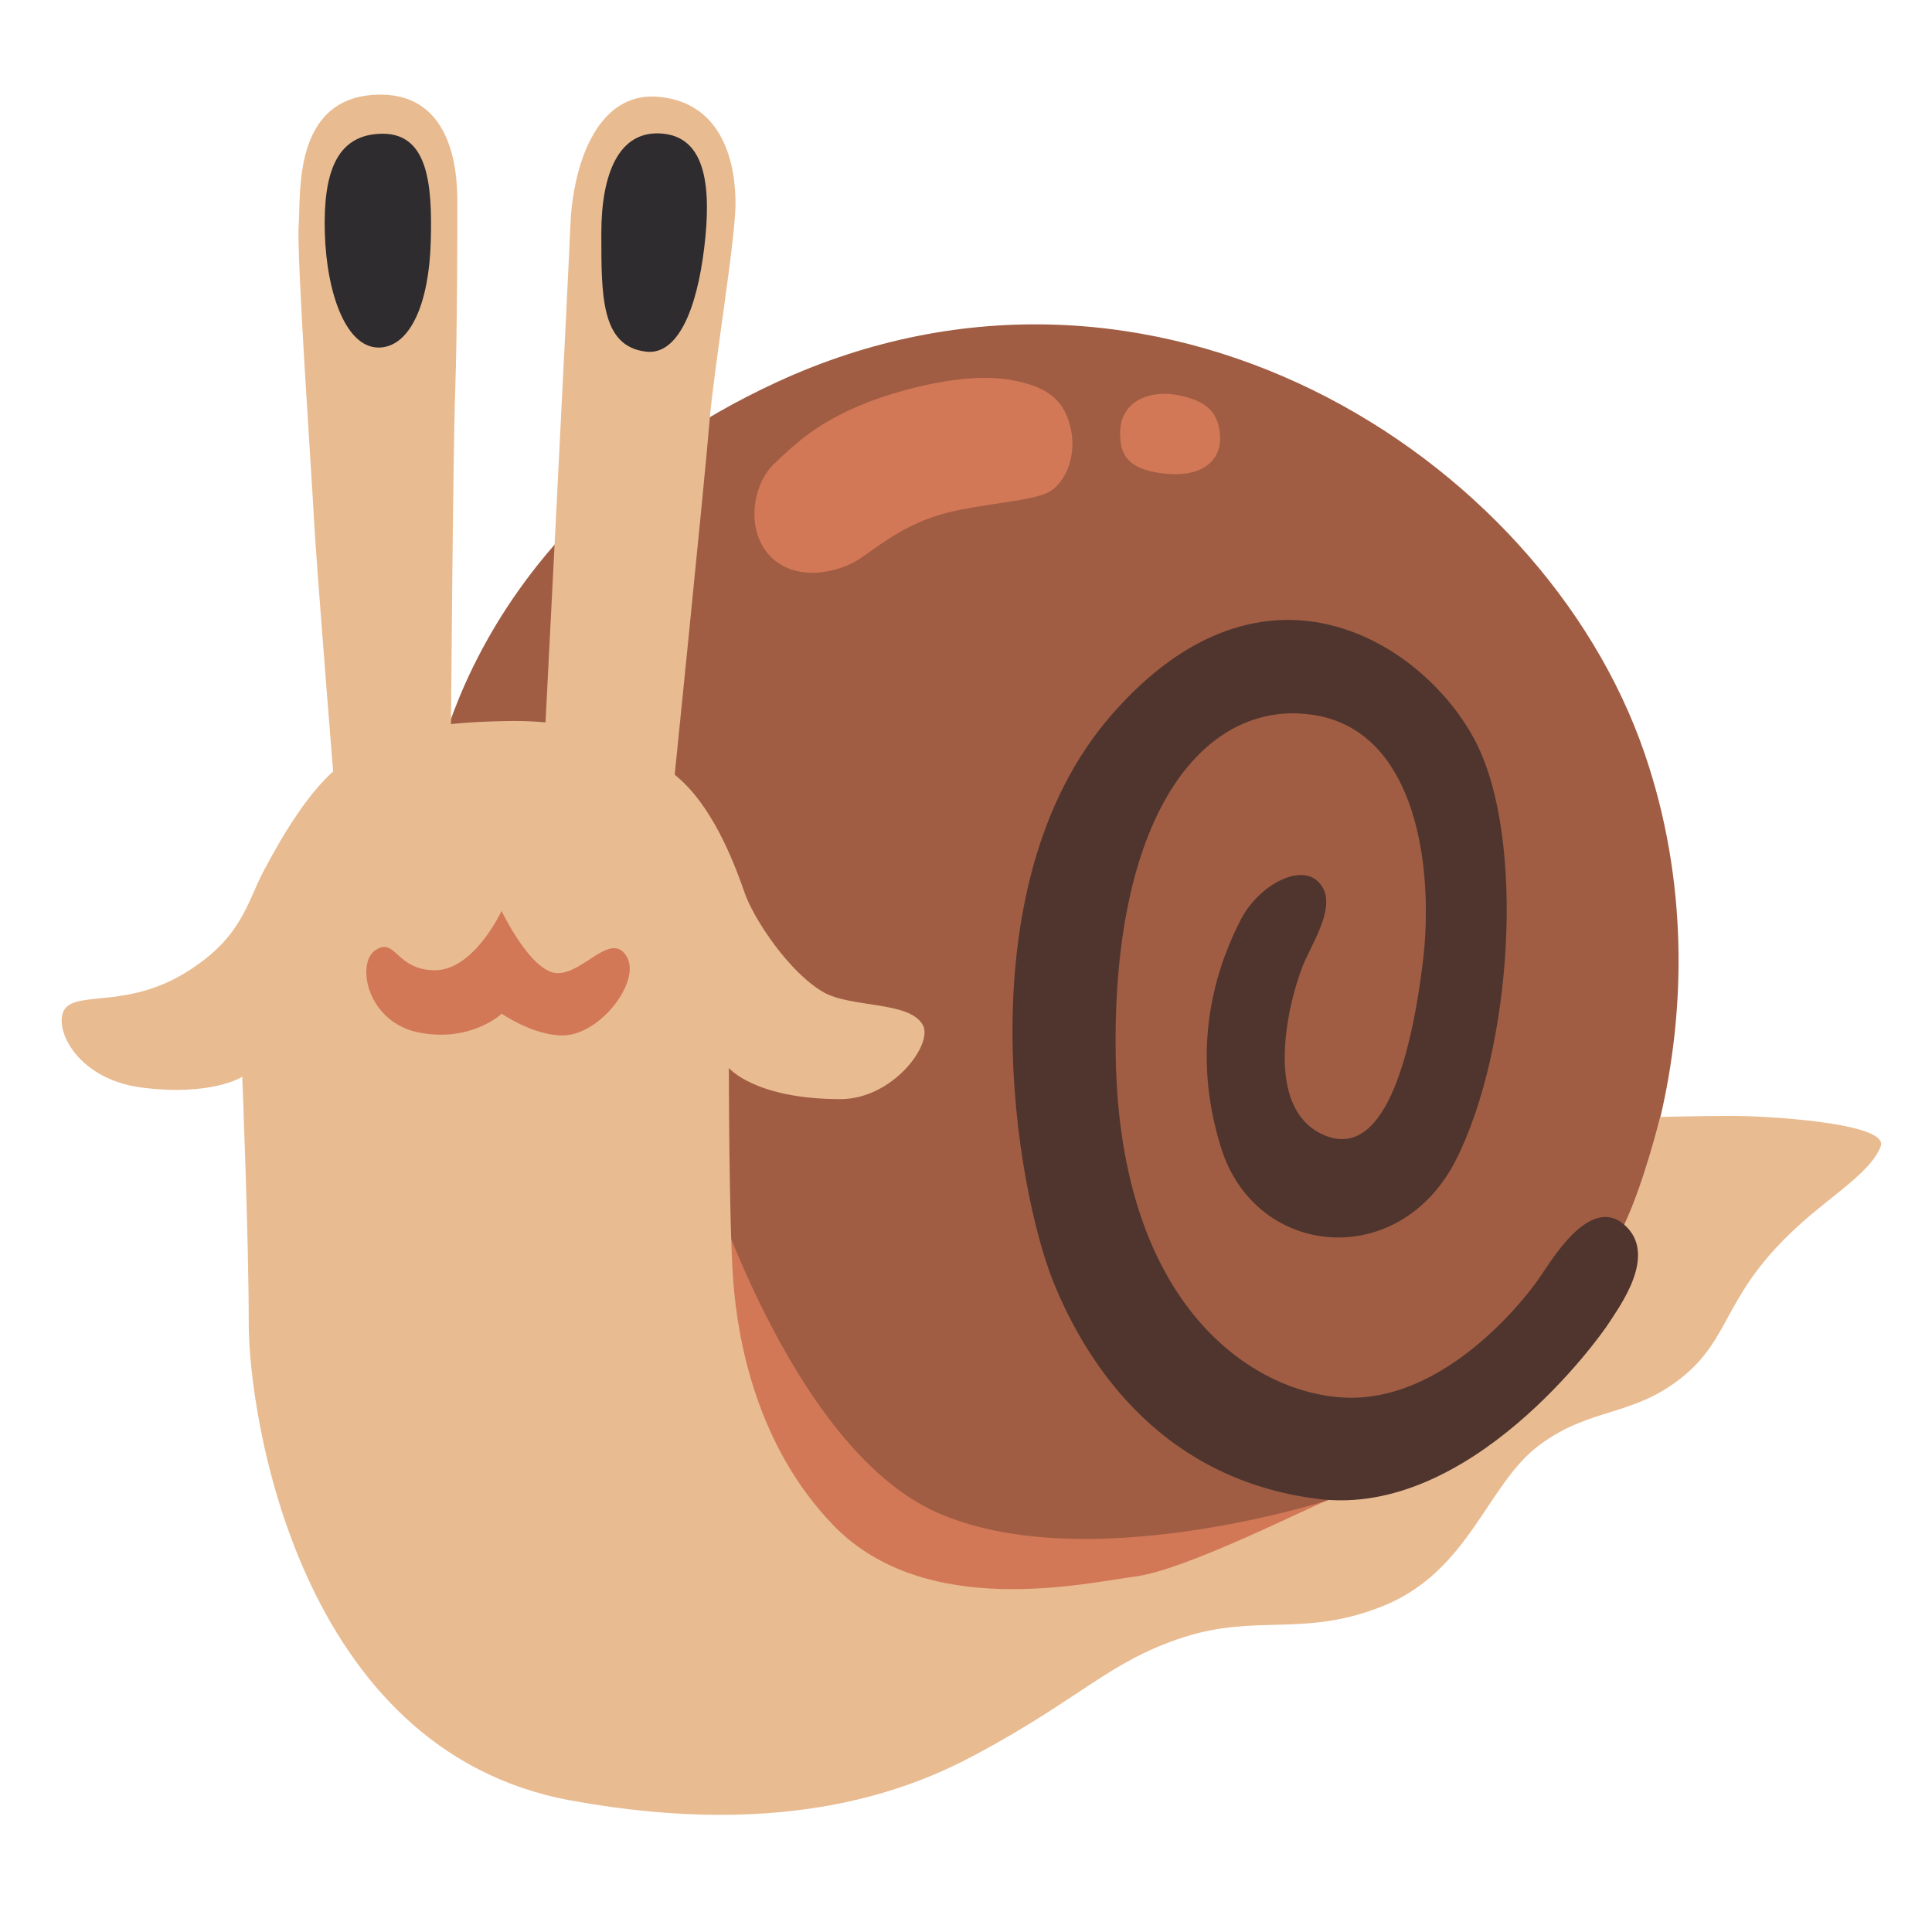
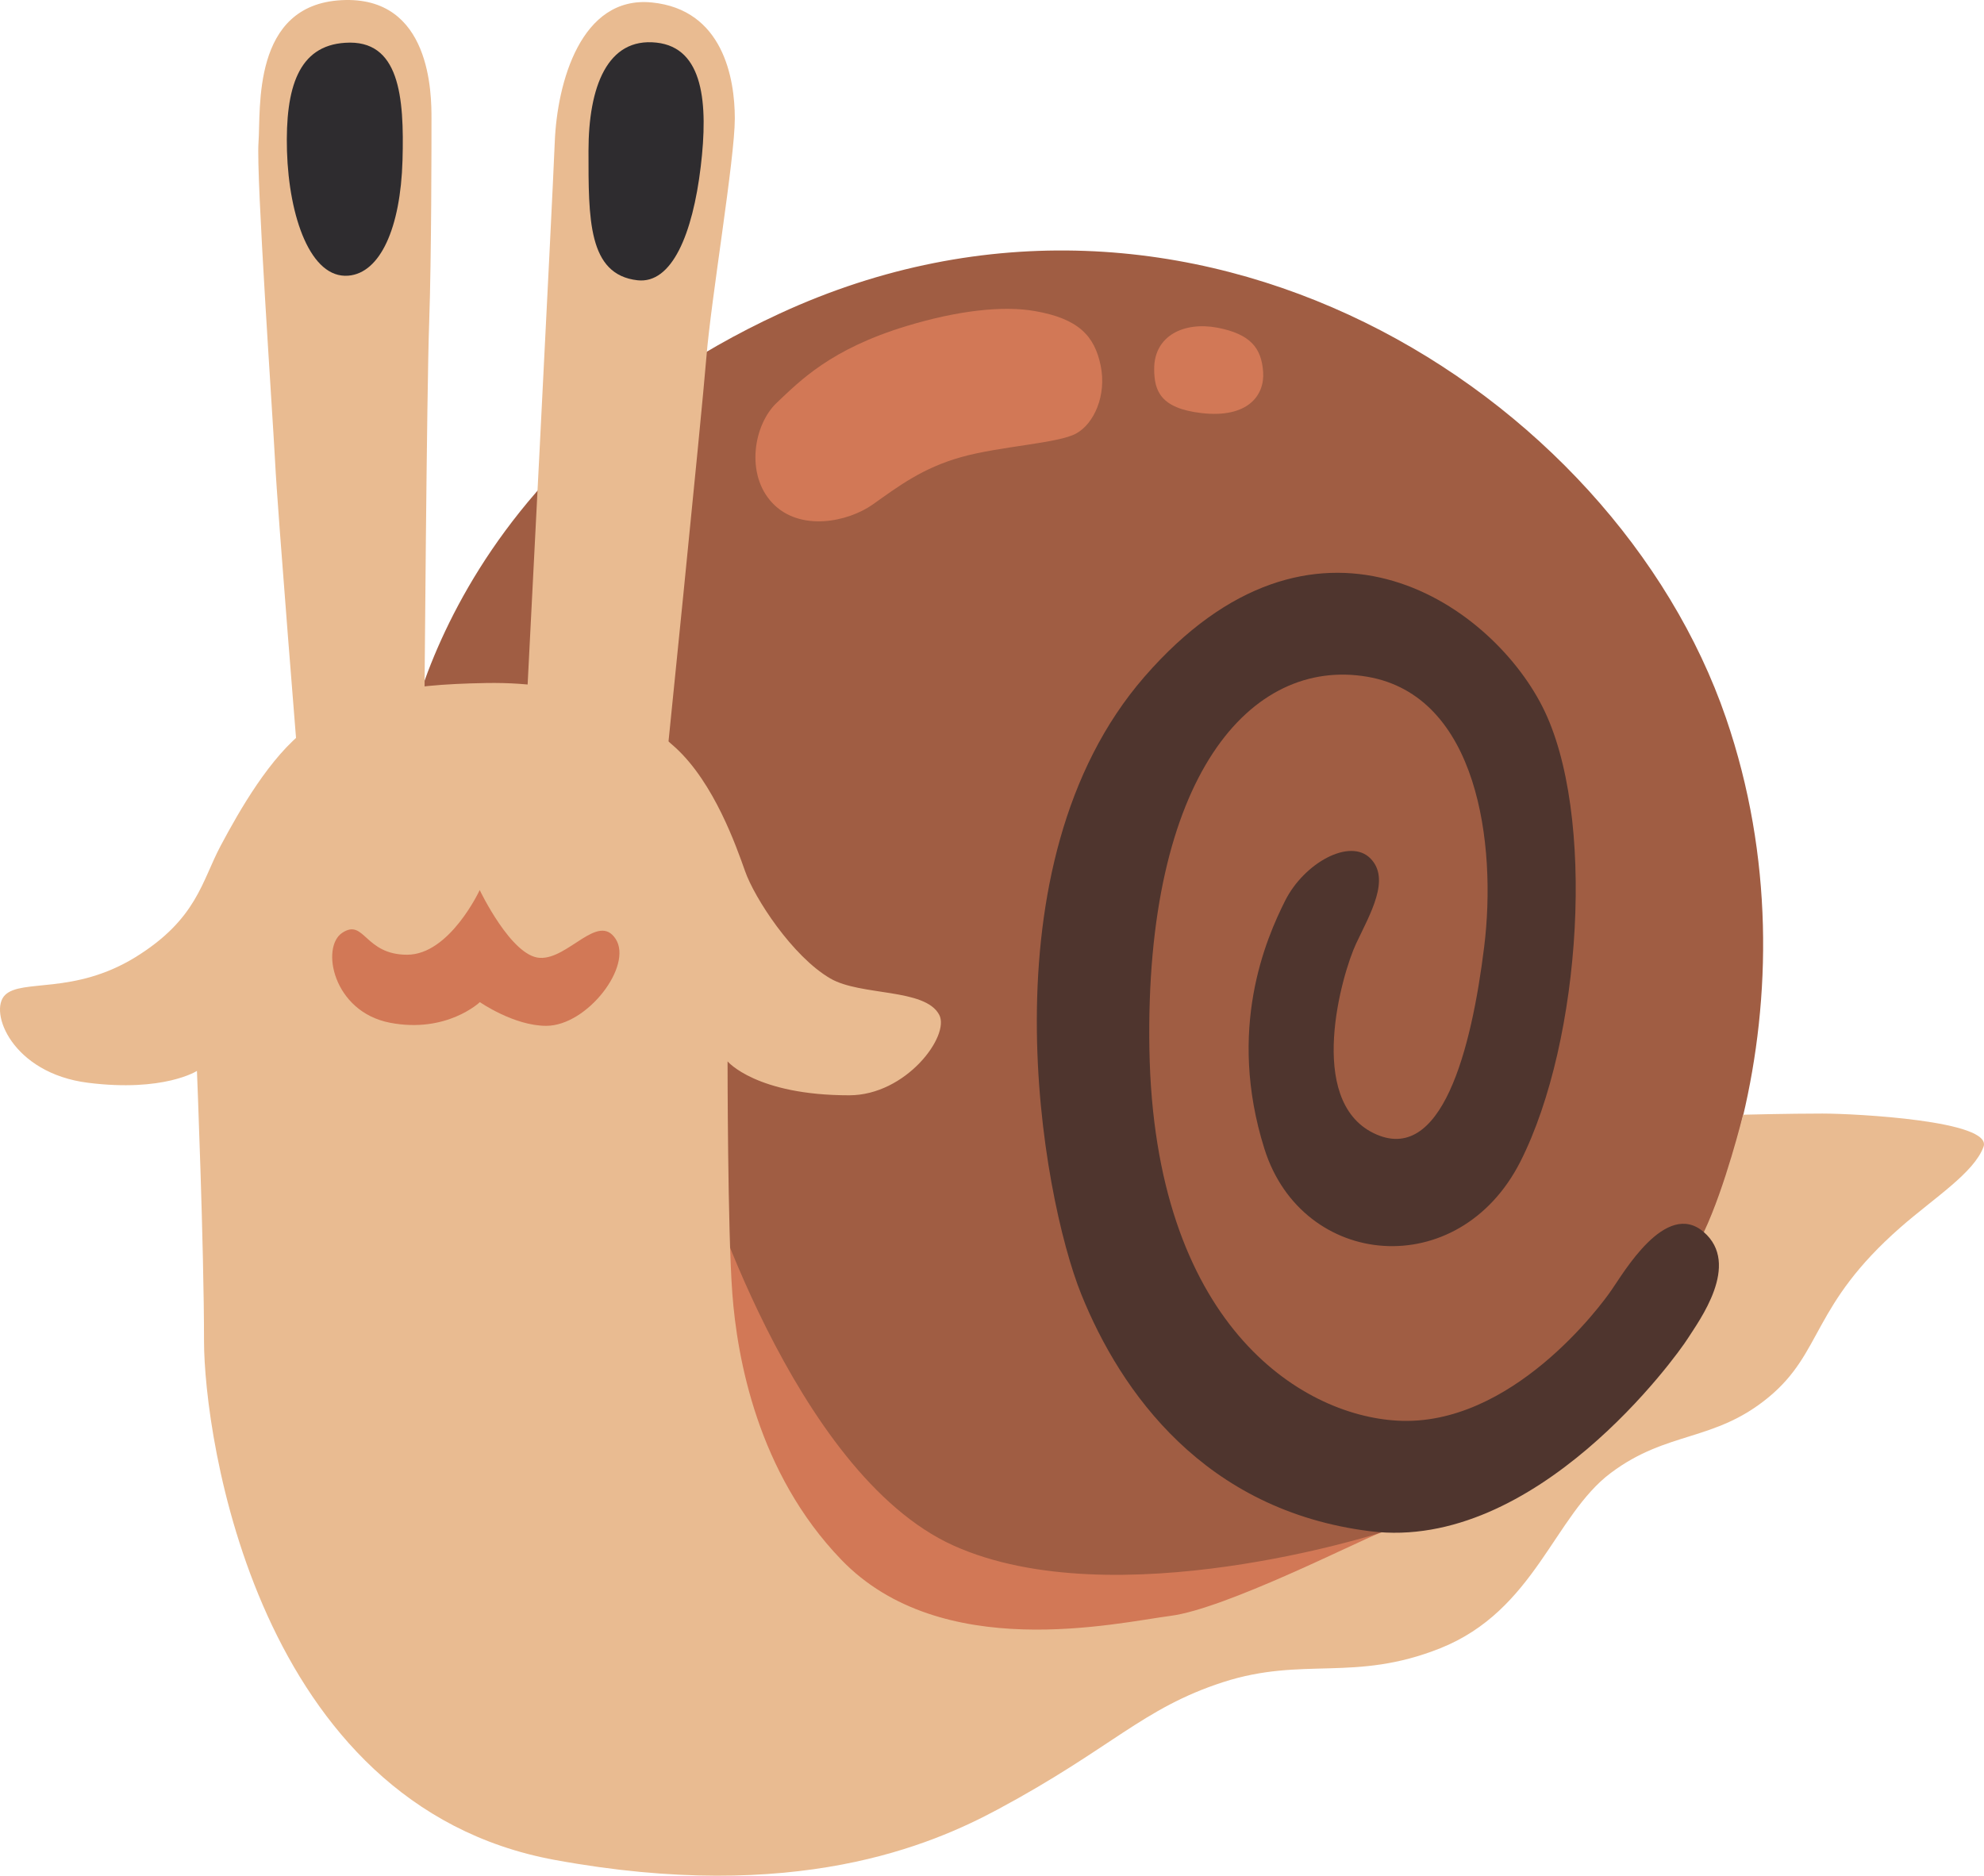
- <svg xmlns="http://www.w3.org/2000/svg" version="1.1" id="Layer_3" x="0px" y="0px" viewBox="0 0 128 128" style="enable-background:new 0 0 128 128;" xml:space="preserve">
-   <path style="fill:#A05D43;" d="M28.43,53.34c0,0,1.67-18.16,23.03-28.02c24.95-11.52,50.69,4.77,57.49,24.57  c5.81,16.91-0.67,34.36-7.2,40.12s-15.16,20.54-42.23,19.39C32.46,108.24,23.05,67.93,28.43,53.34z" />
-   <path style="fill:#D27856;" d="M49.93,102.48c3.95,4.1,15.93,7.1,26.68,3.65c10.75-3.45,11.32-6.72,11.32-6.72  s-16.12,5.18-25.91,0.77c-9.79-4.41-15.36-23.03-15.36-23.03S39.75,91.92,49.93,102.48z" />
-   <path style="fill:#E9BB91;" d="M22.67,50.61c-2.17,1.63-4.03,4.89-5.18,7.05c-1.15,2.16-1.44,4.46-5.18,6.77  c-3.74,2.3-6.91,1.3-7.92,2.3s0.43,4.75,5.04,5.33c4.61,0.58,6.62-0.72,6.62-0.72s0.43,10.65,0.43,16.41s3.17,28.2,21.31,31.53  c14.64,2.69,22.89-0.91,26.92-3.07c6.92-3.71,8.78-6.14,13.68-7.73c4.89-1.58,7.98,0.02,13.2-2.06c5.76-2.3,6.91-8.06,10.36-10.65  c3.45-2.59,6.29-1.87,9.6-4.61c3.31-2.74,2.59-5.57,8.01-10.32c2.07-1.81,4.46-3.31,5.04-4.89c0.58-1.58-7.77-2.02-9.79-2.02  c-2.02,0-4.82,0.07-4.82,0.07s-1.08,4.39-2.38,7.13c-1.3,2.74-10.51,15.12-13.39,16.41c-2.88,1.3-4.8,1.3-6.29,1.87  c-1.49,0.58-9.41,4.61-12.72,5.04c-3.31,0.43-13.93,2.9-20.01-3.41c-5.09-5.28-6.33-12.28-6.62-16.17  c-0.29-3.89-0.29-14.11-0.29-14.11s1.73,2.06,7.39,2.06c3.46,0,6.14-3.62,5.47-4.89c-0.86-1.63-4.77-1.13-6.62-2.21  c-2.3-1.34-4.61-4.89-5.18-6.53c-0.54-1.52-1.87-5.33-4.22-7.49c-2.42-2.22-5.85-4.03-11.52-3.93  C28.43,47.86,25.55,48.45,22.67,50.61z" />
-   <path style="fill:#E9BB91;" d="M44.41,54.21c0,0,2.3-22.6,2.59-26.2c0.29-3.6,1.73-12.09,1.73-14.54s-0.72-6.62-5.04-7.05  s-5.76,4.89-5.9,8.49c-0.14,3.6-1.73,34.55-1.73,34.55l-6.19-0.14c0,0,0.14-19.43,0.29-23.46c0.14-4.03,0.14-10.94,0.14-12.38  s0-7.49-5.47-7.2c-5.47,0.29-4.89,6.62-5.04,8.64s0.86,16.55,1.01,19.43c0.14,2.88,1.44,18.86,1.44,18.86L44.41,54.21z" />
-   <path style="fill:#D27856;" d="M33.23,60.35c0,0-1.82,3.93-4.41,3.93s-2.59-2.21-3.93-1.34c-1.34,0.86-0.58,4.8,2.88,5.47  c3.45,0.67,5.47-1.25,5.47-1.25s2.07,1.44,4.03,1.44c2.5,0,5.28-3.65,4.22-5.28c-1.06-1.63-2.88,1.25-4.61,1.15  C35.15,64.38,33.23,60.35,33.23,60.35z" />
-   <path style="fill:#D27856;" d="M59.2,26.07c-4.65,1.4-6.52,3.35-7.92,4.67c-1.4,1.32-1.92,4.34-0.27,6.09  c1.65,1.75,4.57,1.18,6.12,0.08c1.55-1.1,3.01-2.21,5.37-2.87c2.35-0.66,5.89-0.83,6.97-1.43c1.08-0.59,1.86-2.31,1.49-4.12  c-0.37-1.82-1.36-2.86-4-3.32C65,24.83,62.28,25.14,59.2,26.07z" />
-   <path style="fill:#D27856;" d="M74.21,28.68c0,1.34,0.38,2.4,2.88,2.69c2.79,0.32,3.84-1.06,3.74-2.5c-0.1-1.46-0.77-2.3-2.78-2.69  C76.03,25.8,74.21,26.66,74.21,28.68z" />
-   <path style="fill:#2E2C2F;" d="M46.66,16.39c-0.49,4.1-1.75,7.14-3.84,6.91c-3.02-0.34-2.98-3.74-2.98-7.87  c0-3.87,1.14-6.9,4.13-6.57C46.83,9.17,47.12,12.55,46.66,16.39z" />
-   <path style="fill:#2E2C2F;" d="M28.54,16.01c-0.12,4.13-1.36,6.85-3.29,7.01c-2.29,0.19-3.61-3.55-3.73-7.58  c-0.11-3.87,0.71-6.39,3.53-6.57C28.36,8.64,28.65,12.14,28.54,16.01z" />
-   <path style="fill:#4F352E;" d="M88.99,92.59c-5.94-0.33-14.78-5.95-15.07-22.55s6.15-23.86,13.24-22.65  c6.72,1.15,7.87,10.17,7.1,16.41c-0.77,6.24-2.59,13.34-6.72,11.32c-4.13-2.02-1.92-9.69-1.06-11.52c0.86-1.82,2.11-3.93,0.86-5.18  c-1.25-1.25-4.03,0.29-5.18,2.59c-1.15,2.3-3.55,7.77-1.25,15.07c2.3,7.29,11.8,8.16,15.55,0.77c3.74-7.39,4.61-21.21,1.34-27.64  c-3.26-6.43-13.92-13.63-24.18-1.82c-9.92,11.41-6.24,31.57-3.84,37.52c2.4,5.95,7.49,13.15,17.56,14.4s18.62-10.65,19.29-11.71  c0.67-1.06,3.26-4.51,0.96-6.48c-2.3-1.97-4.89,2.54-5.57,3.5C101.37,85.59,95.9,92.98,88.99,92.59z" />
+ <svg xmlns="http://www.w3.org/2000/svg" version="1.1" id="Layer_3" x="0px" y="0px" viewBox="0 0 400 378.179" xml:space="preserve" width="400" height="378.179">
+   <defs id="defs152" />
+   <path style="fill:#a05d43;stroke-width:3.318" d="m 80.787,156.191 c 0,0 5.541,-60.26 76.42,-92.978 82.791,-38.226 168.203,15.828 190.767,81.53 19.279,56.112 -2.223,114.015 -23.891,133.129 -21.668,19.113 -50.305,68.157 -140.13,64.341 C 94.16,338.363 62.935,204.604 80.787,156.191 Z" id="path129" />
+   <path style="fill:#d27856;stroke-width:3.318" d="m 152.13,319.25 c 13.107,13.605 52.86,23.56 88.531,12.112 35.671,-11.448 37.563,-22.299 37.563,-22.299 0,0 -53.49,17.189 -85.976,2.555 -32.486,-14.634 -50.968,-76.42 -50.968,-76.42 0,0 -22.929,49.011 10.851,84.052 z" id="path131" />
+   <path style="fill:#e9bb91;stroke-width:3.318" d="m 61.674,147.132 c -7.201,5.409 -13.373,16.226 -17.189,23.394 -3.816,7.167 -4.778,14.799 -17.189,22.465 -12.41,7.632 -22.929,4.314 -26.281,7.632 -3.351,3.318 1.427,15.762 16.724,17.686 15.297,1.925 21.967,-2.389 21.967,-2.389 0,0 1.427,35.339 1.427,54.453 0,19.113 10.519,93.575 70.712,104.625 48.579,8.926 75.955,-3.02 89.328,-10.187 22.962,-12.311 29.134,-20.374 45.394,-25.65 16.226,-5.243 26.48,0.066 43.801,-6.836 19.113,-7.632 22.929,-26.745 34.377,-35.339 11.448,-8.594 20.872,-6.205 31.855,-15.297 10.983,-9.092 8.594,-18.483 26.579,-34.244 6.869,-6.006 14.799,-10.983 16.724,-16.226 1.925,-5.243 -25.783,-6.703 -32.486,-6.703 -6.703,0 -15.994,0.232 -15.994,0.232 0,0 -3.584,14.567 -7.897,23.659 -4.314,9.092 -34.875,50.172 -44.432,54.453 -9.557,4.314 -15.928,4.314 -20.872,6.205 -4.944,1.925 -31.225,15.297 -42.208,16.724 -10.983,1.427 -46.223,9.623 -66.398,-11.315 -16.89,-17.52 -21.005,-40.748 -21.967,-53.656 -0.962,-12.908 -0.962,-46.821 -0.962,-46.821 0,0 5.741,6.836 24.522,6.836 11.481,0 20.374,-12.012 18.151,-16.226 -2.854,-5.409 -15.828,-3.75 -21.967,-7.333 -7.632,-4.446 -15.297,-16.226 -17.189,-21.668 -1.792,-5.044 -6.205,-17.686 -14.003,-24.854 -8.03,-7.367 -19.412,-13.373 -38.226,-13.041 -17.189,0.299 -26.745,2.256 -36.302,9.424 z" id="path133" />
+   <path style="fill:#e9bb91;stroke-width:3.318" d="m 133.813,159.078 c 0,0 7.632,-74.993 8.594,-86.938 0.962,-11.946 5.741,-40.118 5.741,-48.248 0,-8.13 -2.389,-21.967 -16.724,-23.394 C 117.089,-0.929 112.311,16.724 111.846,28.67 111.382,40.616 106.106,143.316 106.106,143.316 l -20.54,-0.465 c 0,0 0.465,-64.474 0.962,-77.846 0.465,-13.373 0.465,-36.302 0.465,-41.08 0,-4.778 0,-24.854 -18.151,-23.891 -18.151,0.962 -16.226,21.967 -16.724,28.67 -0.498,6.703 2.854,54.917 3.351,64.474 0.465,9.557 4.778,62.582 4.778,62.582 z" id="path135" />
+   <path style="fill:#d27856;stroke-width:3.318" d="m 96.715,179.452 c 0,0 -6.039,13.041 -14.634,13.041 -8.594,0 -8.594,-7.333 -13.041,-4.446 -4.446,2.854 -1.925,15.928 9.557,18.151 11.448,2.223 18.151,-4.148 18.151,-4.148 0,0 6.869,4.778 13.373,4.778 8.296,0 17.52,-12.112 14.003,-17.52 -3.517,-5.409 -9.557,4.148 -15.297,3.816 -5.741,-0.299 -12.112,-13.671 -12.112,-13.671 z" id="path137" />
+   <path style="fill:#d27856;stroke-width:3.318" d="m 182.89,65.702 c -15.43,4.646 -21.635,11.116 -26.281,15.496 -4.646,4.38 -6.371,14.401 -0.896,20.208 5.475,5.807 15.164,3.916 20.308,0.265 5.143,-3.65 9.988,-7.333 17.819,-9.523 7.798,-2.19 19.545,-2.754 23.128,-4.745 3.584,-1.958 6.172,-7.665 4.944,-13.671 -1.228,-6.039 -4.513,-9.49 -13.273,-11.017 -6.504,-1.128 -15.529,-0.1 -25.75,2.986 z" id="path139" />
+   <path style="fill:#d27856;stroke-width:3.318" d="m 232.697,74.363 c 0,4.446 1.261,7.964 9.557,8.926 9.258,1.062 12.742,-3.517 12.41,-8.296 -0.332,-4.845 -2.555,-7.632 -9.225,-8.926 -6.703,-1.261 -12.742,1.593 -12.742,8.296 z" id="path141" />
+   <path style="fill:#2e2c2f;stroke-width:3.318" d="m 141.279,33.581 c -1.626,13.605 -5.807,23.692 -12.742,22.929 -10.021,-1.128 -9.888,-12.41 -9.888,-26.115 0,-12.842 3.783,-22.896 13.704,-21.801 9.49,1.029 10.453,12.244 8.926,24.987 z" id="path143" />
+   <path style="fill:#2e2c2f;stroke-width:3.318" d="M 81.152,32.32 C 80.754,46.025 76.639,55.05 70.235,55.581 62.636,56.212 58.256,43.801 57.858,30.429 57.493,17.587 60.214,9.225 69.571,8.628 80.555,7.865 81.517,19.478 81.152,32.32 Z" id="path145" />
+   <path style="fill:#4f352e;stroke-width:3.318" d="m 281.741,286.433 c -19.71,-1.095 -49.044,-19.744 -50.006,-74.827 -0.962,-55.083 20.407,-79.174 43.934,-75.159 22.299,3.816 26.115,33.747 23.56,54.453 -2.555,20.706 -8.594,44.266 -22.299,37.563 -13.704,-6.703 -6.371,-32.154 -3.517,-38.226 2.854,-6.039 7.002,-13.041 2.854,-17.189 -4.148,-4.148 -13.373,0.962 -17.189,8.594 -3.816,7.632 -11.78,25.783 -4.148,50.006 7.632,24.19 39.155,27.077 51.599,2.555 12.41,-24.522 15.297,-70.38 4.446,-91.717 -10.818,-21.336 -46.19,-45.228 -80.236,-6.039 -32.917,37.861 -20.706,104.758 -12.742,124.501 7.964,19.744 24.854,43.635 58.269,47.783 33.415,4.148 61.786,-35.339 64.009,-38.857 2.223,-3.517 10.818,-14.965 3.186,-21.502 -7.632,-6.537 -16.226,8.428 -18.483,11.614 -2.157,3.219 -20.308,27.741 -43.237,26.447 z" id="path147" />
</svg>
